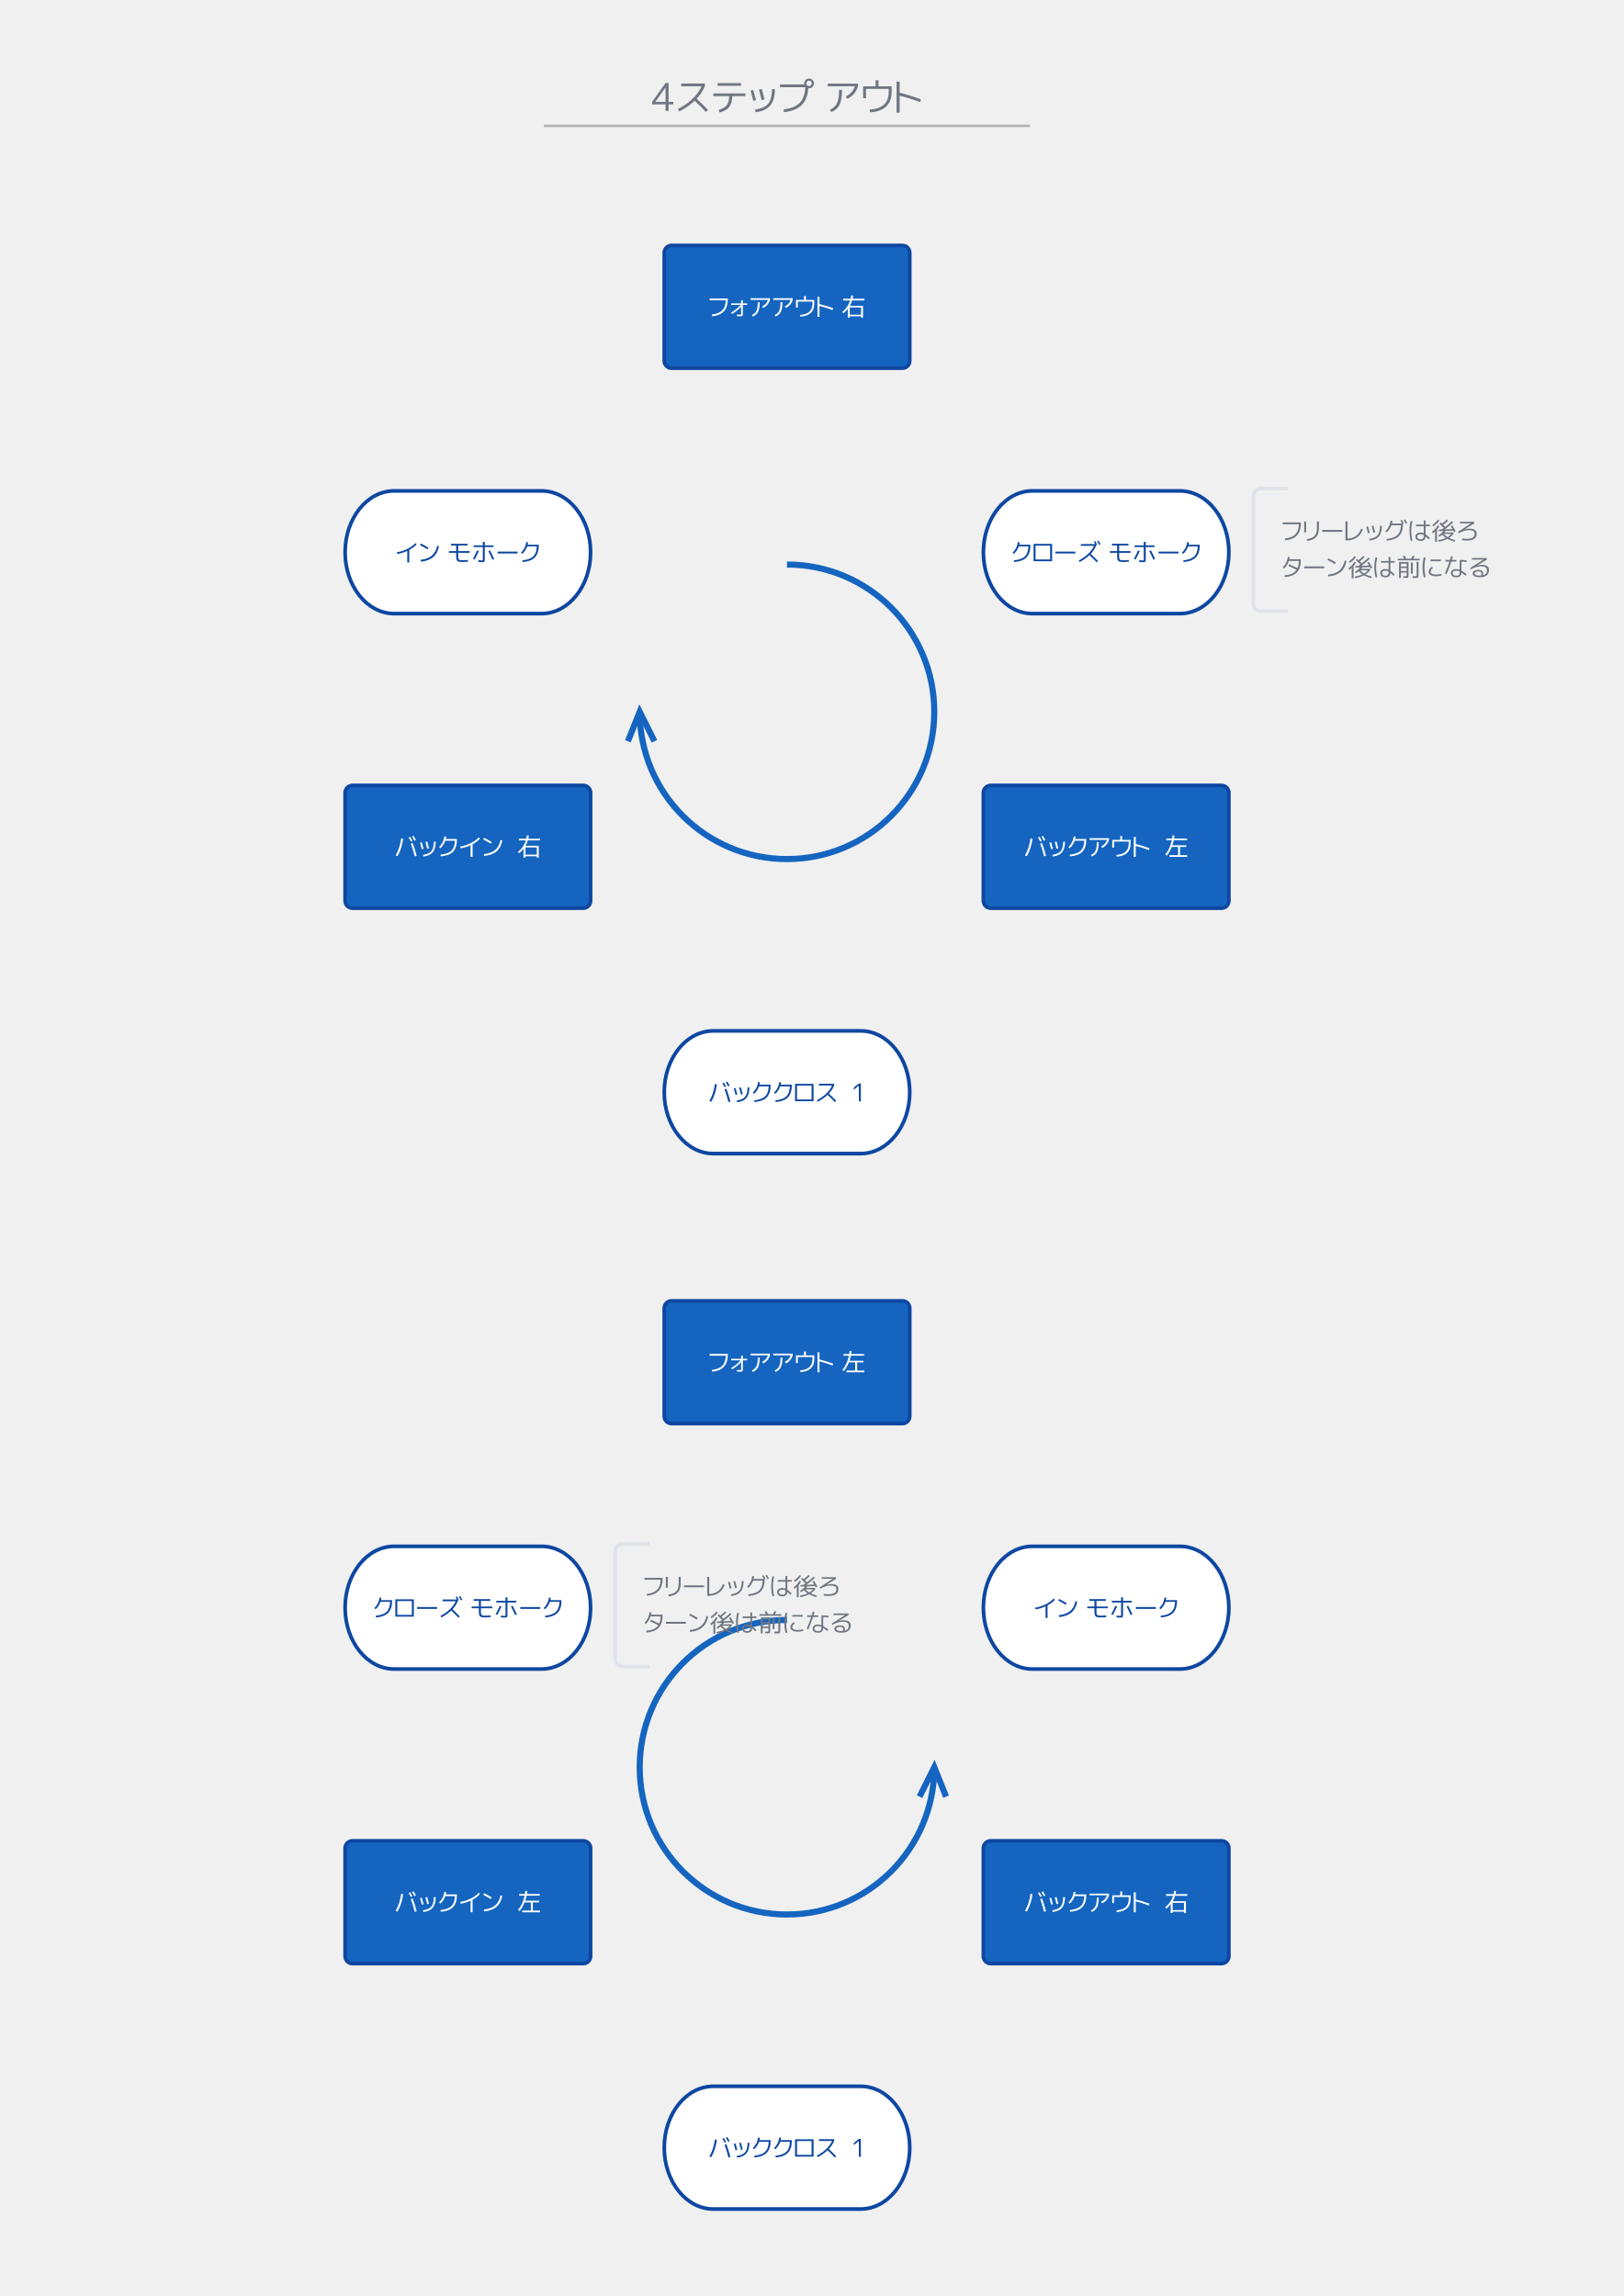
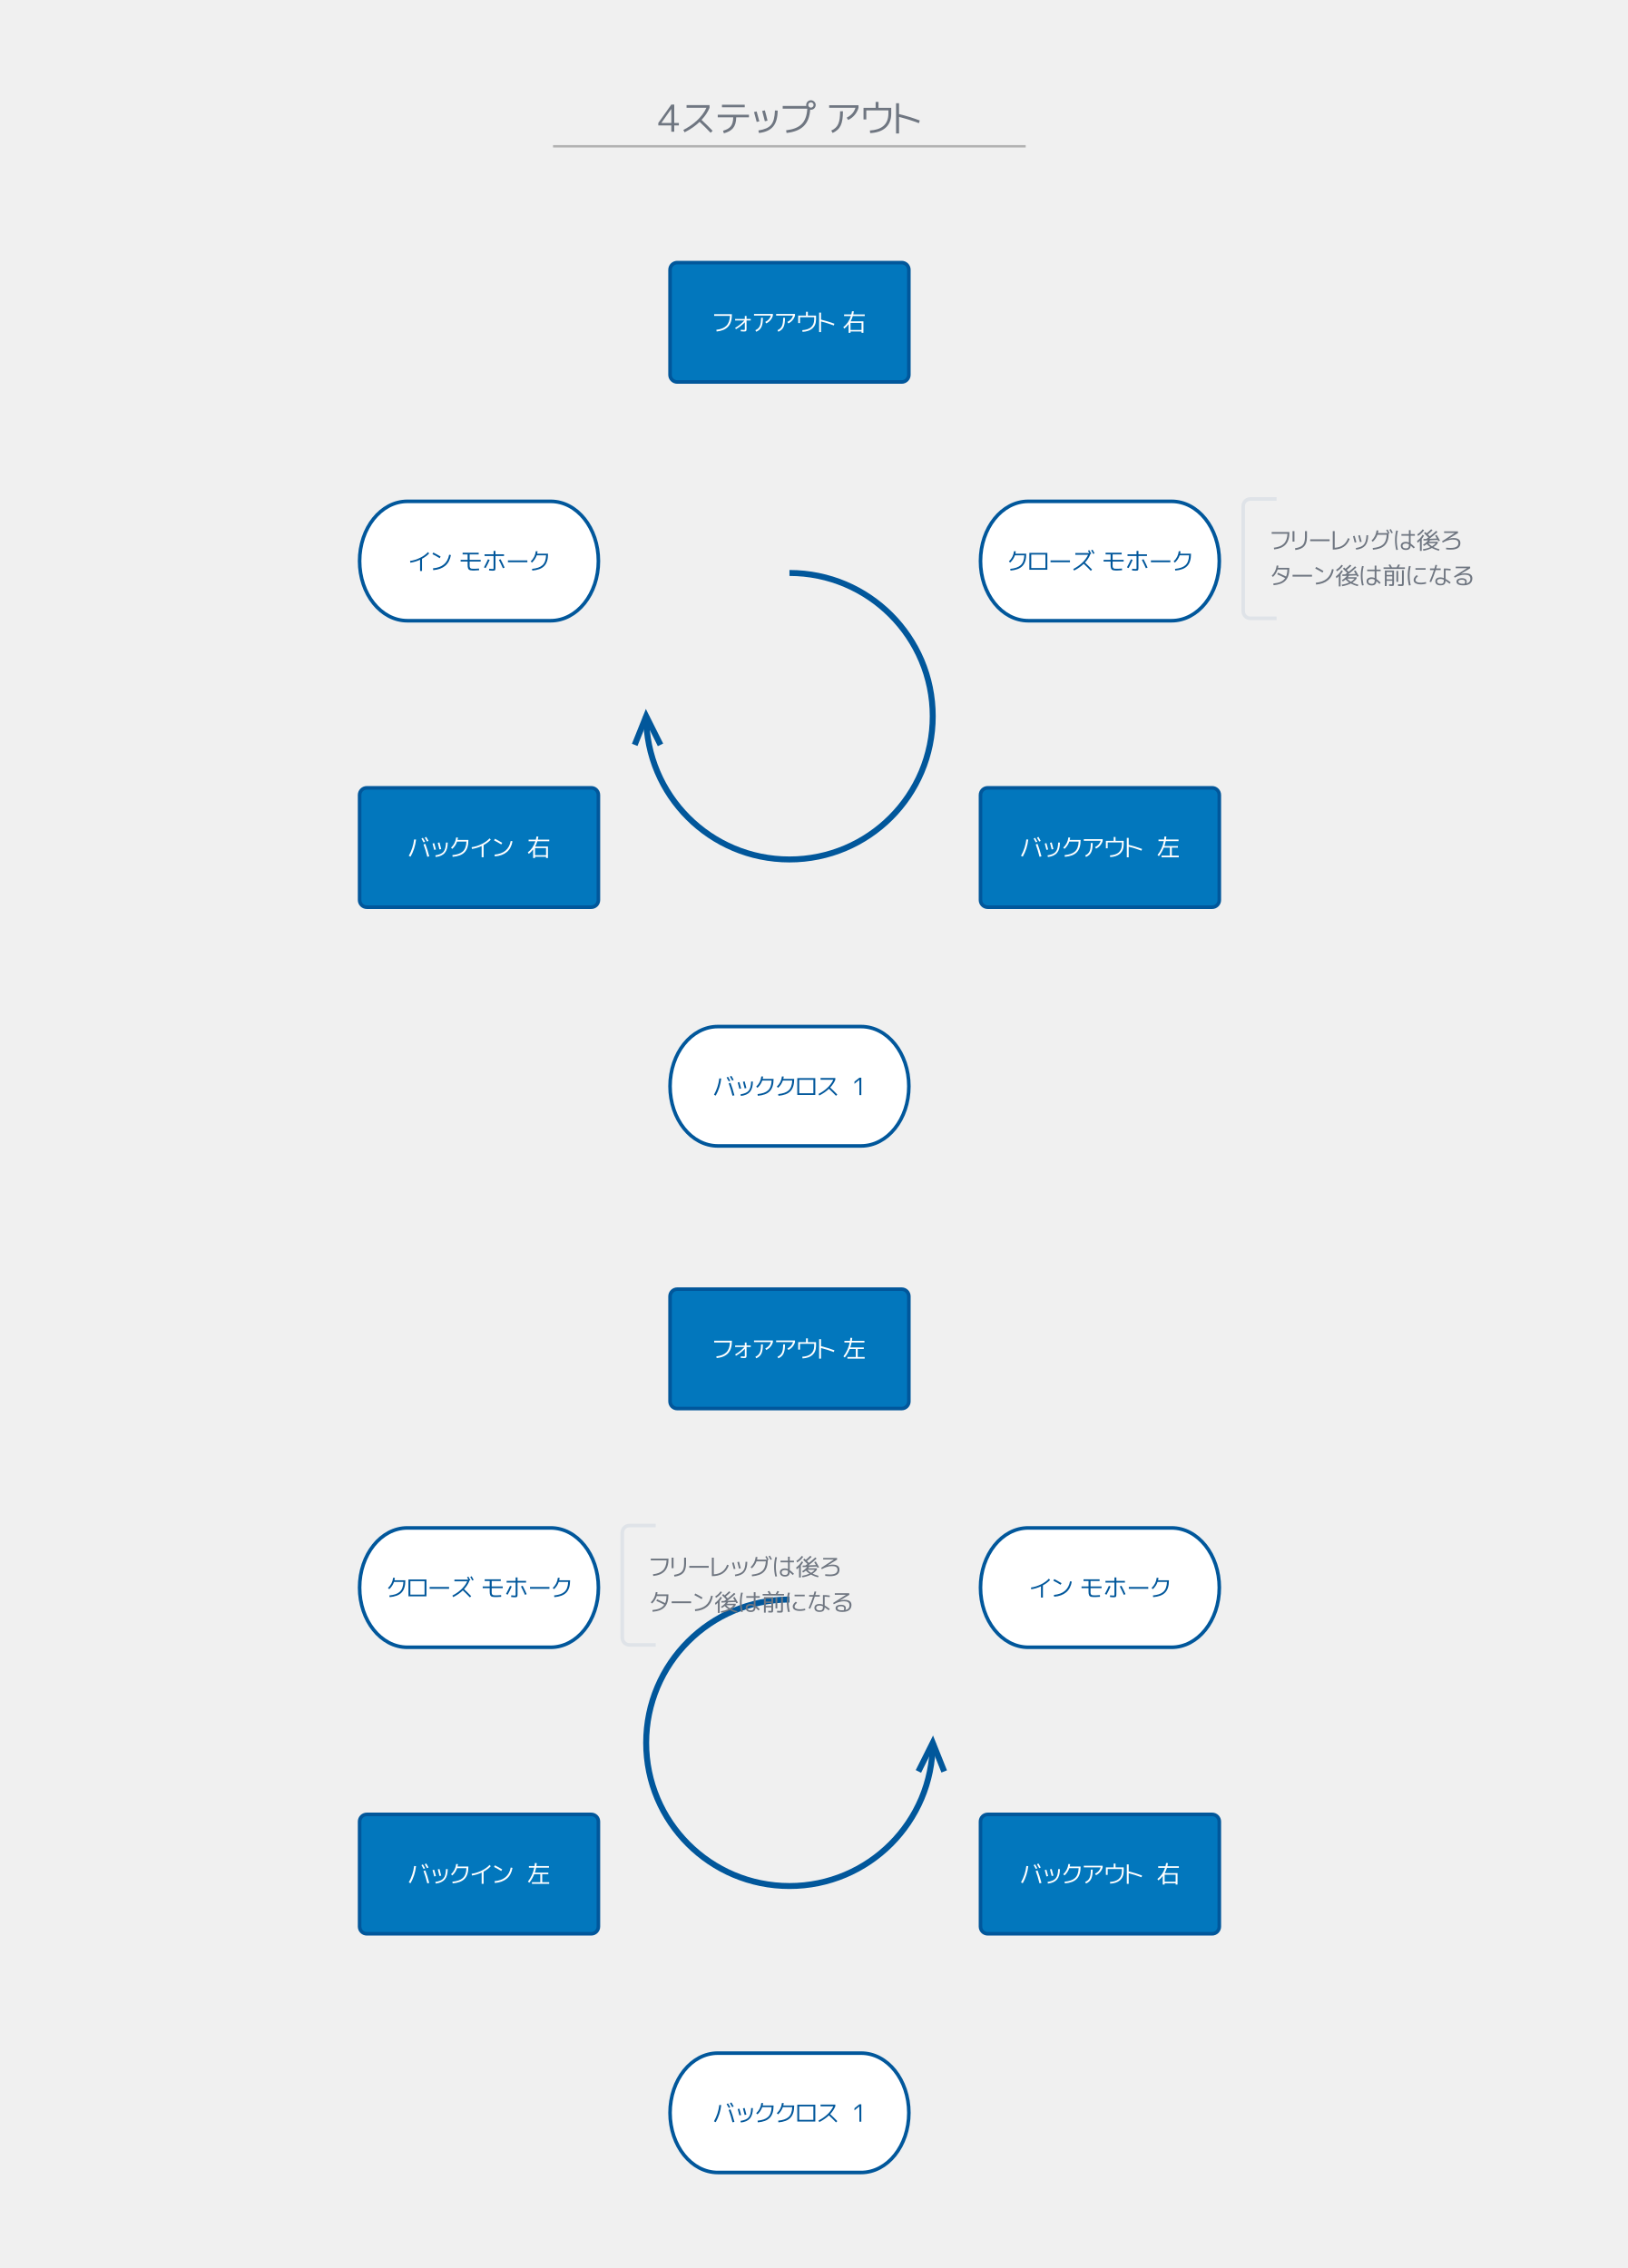
- <svg xmlns="http://www.w3.org/2000/svg" xmlns:ns1="lucid" xmlns:xlink="http://www.w3.org/1999/xlink" width="1322.83" height="1870.87">
-   <g transform="translate(-1258.835 0)" ns1:page-tab-id="rHrZNjqTL2ry">
+ <svg xmlns="http://www.w3.org/2000/svg" xmlns:ns1="lucid" xmlns:xlink="http://www.w3.org/1999/xlink" width="1362.83" height="1900">
+   <g transform="translate(-1238.835 20)" ns1:page-tab-id="rHrZNjqTL2ry">
    <path d="M1703 102.55h393.84M1703.03 102.55H1702M2096.82 102.55h1.02" stroke="#b2b2b2" stroke-width="2" fill="none" />
    <path d="M1660 40h480v80h-480z" fill="none" />
    <use xlink:href="#a" transform="matrix(1,0,0,1,1665,45) translate(124.697 45.34505)" />
    <use xlink:href="#b" transform="matrix(1,0,0,1,1665,45) translate(143.9592 45.34505)" />
    <use xlink:href="#c" transform="matrix(1,0,0,1,1665,45) translate(172.7917 45.34505)" />
    <use xlink:href="#d" transform="matrix(1,0,0,1,1665,45) translate(203.204 45.34505)" />
    <use xlink:href="#e" transform="matrix(1,0,0,1,1665,45) translate(227.2665 45.34505)" />
    <use xlink:href="#f" transform="matrix(1,0,0,1,1665,45) translate(266.1554 45.34505)" />
    <use xlink:href="#g" transform="matrix(1,0,0,1,1665,45) translate(294.9575 45.34505)" />
    <use xlink:href="#h" transform="matrix(1,0,0,1,1665,45) translate(322.3012 45.34505)" />
-     <path d="M1800 206a6 6 0 0 1 6-6h188a6 6 0 0 1 6 6v88a6 6 0 0 1-6 6h-188a6 6 0 0 1-6-6z" stroke="#0d47a1" stroke-width="3" fill="#1565c0" />
+     <path d="M1800 206a6 6 0 0 1 6-6h188a6 6 0 0 1 6 6v88a6 6 0 0 1-6 6h-188a6 6 0 0 1-6-6z" stroke="#01579b" stroke-width="3" fill="#0277bd" />
    <use xlink:href="#i" transform="matrix(1,0,0,1,1812,212) translate(23.5957 45.25391)" />
    <use xlink:href="#j" transform="matrix(1,0,0,1,1812,212) translate(41.13477 45.25391)" />
    <use xlink:href="#k" transform="matrix(1,0,0,1,1812,212) translate(56.97461 45.25391)" />
    <use xlink:href="#k" transform="matrix(1,0,0,1,1812,212) translate(75.49023 45.25391)" />
    <use xlink:href="#l" transform="matrix(1,0,0,1,1812,212) translate(94.00586 45.25391)" />
    <use xlink:href="#m" transform="matrix(1,0,0,1,1812,212) translate(111.584 45.25391)" />
    <use xlink:href="#n" transform="matrix(1,0,0,1,1812,212) translate(132.4043 45.25391)" />
-     <path d="M2220 400c22.1 0 40 22.4 40 50s-17.9 50-40 50h-120c-22.1 0-40-22.4-40-50s17.9-50 40-50z" stroke="#0d47a1" stroke-width="3" fill="#fff" />
+     <path d="M2220 400c22.1 0 40 22.4 40 50s-17.9 50-40 50h-120c-22.1 0-40-22.4-40-50s17.9-50 40-50z" stroke="#01579b" stroke-width="3" fill="#fff" />
    <use xlink:href="#o" transform="matrix(1,0,0,1,2065,405) translate(17.37305 52.44141)" />
    <use xlink:href="#p" transform="matrix(1,0,0,1,2065,405) translate(34.63867 52.44141)" />
    <use xlink:href="#q" transform="matrix(1,0,0,1,2065,405) translate(52.25586 52.44141)" />
    <use xlink:href="#r" transform="matrix(1,0,0,1,2065,405) translate(71.29883 52.44141)" />
    <use xlink:href="#s" transform="matrix(1,0,0,1,2065,405) translate(96.70898 52.44141)" />
    <use xlink:href="#t" transform="matrix(1,0,0,1,2065,405) translate(116.2598 52.44141)" />
    <use xlink:href="#q" transform="matrix(1,0,0,1,2065,405) translate(136.3184 52.44141)" />
    <use xlink:href="#u" transform="matrix(1,0,0,1,2065,405) translate(155.3613 52.44141)" />
    <path d="M2280 404a6 6 0 0 1 6-6h268a6 6 0 0 1 6 6v88a6 6 0 0 1-6 6h-268a6 6 0 0 1-6-6z" fill="#fff" fill-opacity="0" />
    <path d="M2308 398h-22a6 6 0 0 0-6 6v88a6 6 0 0 0 6 6h22" stroke="#dfe3e8" stroke-width="3" fill="none" />
    <use xlink:href="#v" transform="matrix(1,0,0,1,2302.5,403) translate(0 36.79688)" />
    <use xlink:href="#w" transform="matrix(1,0,0,1,2302.5,403) translate(17.53906 36.79688)" />
    <use xlink:href="#x" transform="matrix(1,0,0,1,2302.5,403) translate(32.20703 36.79688)" />
    <use xlink:href="#y" transform="matrix(1,0,0,1,2302.5,403) translate(51.25 36.79688)" />
    <use xlink:href="#z" transform="matrix(1,0,0,1,2302.5,403) translate(68.08594 36.79688)" />
    <use xlink:href="#A" transform="matrix(1,0,0,1,2302.5,403) translate(83.55469 36.79688)" />
    <use xlink:href="#B" transform="matrix(1,0,0,1,2302.5,403) translate(103.3398 36.79688)" />
    <use xlink:href="#C" transform="matrix(1,0,0,1,2302.5,403) translate(122.6562 36.79688)" />
    <use xlink:href="#D" transform="matrix(1,0,0,1,2302.5,403) translate(142.6562 36.79688)" />
    <use xlink:href="#E" transform="matrix(1,0,0,1,2302.5,403) translate(0 66.50391)" />
    <use xlink:href="#x" transform="matrix(1,0,0,1,2302.5,403) translate(17.46094 66.50391)" />
    <use xlink:href="#F" transform="matrix(1,0,0,1,2302.5,403) translate(36.50391 66.50391)" />
    <use xlink:href="#C" transform="matrix(1,0,0,1,2302.5,403) translate(54.6875 66.50391)" />
    <use xlink:href="#B" transform="matrix(1,0,0,1,2302.5,403) translate(74.6875 66.50391)" />
    <use xlink:href="#G" transform="matrix(1,0,0,1,2302.5,403) translate(94.00391 66.50391)" />
    <use xlink:href="#H" transform="matrix(1,0,0,1,2302.5,403) translate(114.0039 66.50391)" />
    <use xlink:href="#I" transform="matrix(1,0,0,1,2302.5,403) translate(132.1484 66.50391)" />
    <use xlink:href="#J" transform="matrix(1,0,0,1,2302.5,403) translate(152.6758 66.50391)" />
-     <path d="M2060 646a6 6 0 0 1 6-6h188a6 6 0 0 1 6 6v88a6 6 0 0 1-6 6h-188a6 6 0 0 1-6-6z" stroke="#0d47a1" stroke-width="3" fill="#1565c0" />
+     <path d="M2060 646a6 6 0 0 1 6-6h188a6 6 0 0 1 6 6v88a6 6 0 0 1-6 6h-188a6 6 0 0 1-6-6z" stroke="#01579b" stroke-width="3" fill="#0277bd" />
    <g>
      <use xlink:href="#K" transform="matrix(1,0,0,1,2072,652) translate(20.5293 45.25391)" />
      <use xlink:href="#L" transform="matrix(1,0,0,1,2072,652) translate(40.43164 45.25391)" />
      <use xlink:href="#M" transform="matrix(1,0,0,1,2072,652) translate(55.90039 45.25391)" />
      <use xlink:href="#k" transform="matrix(1,0,0,1,2072,652) translate(73.16602 45.25391)" />
      <use xlink:href="#l" transform="matrix(1,0,0,1,2072,652) translate(91.68164 45.25391)" />
      <use xlink:href="#N" transform="matrix(1,0,0,1,2072,652) translate(109.2598 45.25391)" />
      <use xlink:href="#O" transform="matrix(1,0,0,1,2072,652) translate(135.4707 45.25391)" />
    </g>
-     <path d="M1960 840c22.1 0 40 22.4 40 50s-17.9 50-40 50h-120c-22.1 0-40-22.4-40-50s17.9-50 40-50z" stroke="#0d47a1" stroke-width="3" fill="#fff" />
+     <path d="M1960 840c22.1 0 40 22.4 40 50s-17.9 50-40 50h-120c-22.1 0-40-22.4-40-50s17.9-50 40-50z" stroke="#01579b" stroke-width="3" fill="#fff" />
    <g>
      <use xlink:href="#P" transform="matrix(1,0,0,1,1805,845) translate(30.39063 52.44141)" />
      <use xlink:href="#Q" transform="matrix(1,0,0,1,1805,845) translate(50.29297 52.44141)" />
      <use xlink:href="#R" transform="matrix(1,0,0,1,1805,845) translate(65.76172 52.44141)" />
      <use xlink:href="#R" transform="matrix(1,0,0,1,1805,845) translate(83.02734 52.44141)" />
      <use xlink:href="#p" transform="matrix(1,0,0,1,1805,845) translate(100.293 52.44141)" />
      <use xlink:href="#S" transform="matrix(1,0,0,1,1805,845) translate(117.9102 52.44141)" />
      <use xlink:href="#T" transform="matrix(1,0,0,1,1805,845) translate(147.2266 52.44141)" />
    </g>
-     <path d="M1540 646a6 6 0 0 1 6-6h188a6 6 0 0 1 6 6v88a6 6 0 0 1-6 6h-188a6 6 0 0 1-6-6z" stroke="#0d47a1" stroke-width="3" fill="#1565c0" />
+     <path d="M1540 646a6 6 0 0 1 6-6h188a6 6 0 0 1 6 6v88a6 6 0 0 1-6 6h-188a6 6 0 0 1-6-6z" stroke="#01579b" stroke-width="3" fill="#0277bd" />
    <g>
      <use xlink:href="#K" transform="matrix(1,0,0,1,1552,652) translate(27.80469 45.25391)" />
      <use xlink:href="#L" transform="matrix(1,0,0,1,1552,652) translate(47.70703 45.25391)" />
      <use xlink:href="#M" transform="matrix(1,0,0,1,1552,652) translate(63.17578 45.25391)" />
      <use xlink:href="#U" transform="matrix(1,0,0,1,1552,652) translate(80.44141 45.25391)" />
      <use xlink:href="#V" transform="matrix(1,0,0,1,1552,652) translate(99.23047 45.25391)" />
      <use xlink:href="#n" transform="matrix(1,0,0,1,1552,652) translate(128.1953 45.25391)" />
    </g>
-     <path d="M1700 400c22.1 0 40 22.4 40 50s-17.9 50-40 50h-120c-22.1 0-40-22.4-40-50s17.9-50 40-50z" stroke="#0d47a1" stroke-width="3" fill="#fff" />
+     <path d="M1700 400c22.1 0 40 22.4 40 50s-17.9 50-40 50h-120c-22.1 0-40-22.4-40-50s17.9-50 40-50z" stroke="#01579b" stroke-width="3" fill="#fff" />
    <g>
      <use xlink:href="#W" transform="matrix(1,0,0,1,1545,405) translate(35.85938 52.44141)" />
      <use xlink:href="#X" transform="matrix(1,0,0,1,1545,405) translate(54.64844 52.44141)" />
      <use xlink:href="#s" transform="matrix(1,0,0,1,1545,405) translate(78.22266 52.44141)" />
      <use xlink:href="#t" transform="matrix(1,0,0,1,1545,405) translate(97.77344 52.44141)" />
      <use xlink:href="#q" transform="matrix(1,0,0,1,1545,405) translate(117.832 52.44141)" />
      <use xlink:href="#u" transform="matrix(1,0,0,1,1545,405) translate(136.875 52.44141)" />
    </g>
    <g fill="none">
-       <path d="M1900 460c66.27 0 120 53.73 120 120 0 66.27-53.73 120-120 120-66.27 0-120-53.73-120-120" stroke="#1565c0" stroke-width="5" />
-       <path d="M1770.4 604l9.6-24 12 24" stroke="#1565c0" stroke-width="5" />
+       <path d="M1900 460c66.27 0 120 53.73 120 120 0 66.27-53.73 120-120 120-66.27 0-120-53.73-120-120" stroke="#01579b" stroke-width="5" />
+       <path d="M1770.4 604l9.6-24 12 24" stroke="#01579b" stroke-width="5" />
      <path d="M1900 460c66.27 0 120 53.73 120 120 0 66.27-53.73 120-120 120-66.27 0-120-53.73-120-120z" />
    </g>
-     <path d="M2220 1260c22.1 0 40 22.4 40 50s-17.9 50-40 50h-120c-22.1 0-40-22.4-40-50s17.9-50 40-50z" stroke="#0d47a1" stroke-width="3" fill="#fff" />
+     <path d="M2220 1260c22.1 0 40 22.4 40 50s-17.9 50-40 50h-120c-22.1 0-40-22.4-40-50s17.9-50 40-50z" stroke="#01579b" stroke-width="3" fill="#fff" />
    <g>
      <use xlink:href="#W" transform="matrix(1,0,0,1,2065,1265) translate(35.85938 52.44141)" />
      <use xlink:href="#X" transform="matrix(1,0,0,1,2065,1265) translate(54.64844 52.44141)" />
      <use xlink:href="#s" transform="matrix(1,0,0,1,2065,1265) translate(78.22266 52.44141)" />
      <use xlink:href="#t" transform="matrix(1,0,0,1,2065,1265) translate(97.77344 52.44141)" />
      <use xlink:href="#q" transform="matrix(1,0,0,1,2065,1265) translate(117.832 52.44141)" />
      <use xlink:href="#u" transform="matrix(1,0,0,1,2065,1265) translate(136.875 52.44141)" />
    </g>
-     <path d="M1800 1066a6 6 0 0 1 6-6h188a6 6 0 0 1 6 6v88a6 6 0 0 1-6 6h-188a6 6 0 0 1-6-6z" stroke="#0d47a1" stroke-width="3" fill="#1565c0" />
+     <path d="M1800 1066a6 6 0 0 1 6-6h188a6 6 0 0 1 6 6v88a6 6 0 0 1-6 6h-188a6 6 0 0 1-6-6z" stroke="#01579b" stroke-width="3" fill="#0277bd" />
    <g>
      <use xlink:href="#i" transform="matrix(1,0,0,1,1812,1072) translate(23.5957 45.25391)" />
      <use xlink:href="#j" transform="matrix(1,0,0,1,1812,1072) translate(41.13477 45.25391)" />
      <use xlink:href="#k" transform="matrix(1,0,0,1,1812,1072) translate(56.97461 45.25391)" />
      <use xlink:href="#k" transform="matrix(1,0,0,1,1812,1072) translate(75.49023 45.25391)" />
      <use xlink:href="#l" transform="matrix(1,0,0,1,1812,1072) translate(94.00586 45.25391)" />
      <use xlink:href="#m" transform="matrix(1,0,0,1,1812,1072) translate(111.584 45.25391)" />
      <use xlink:href="#O" transform="matrix(1,0,0,1,1812,1072) translate(132.4043 45.25391)" />
    </g>
-     <path d="M2060 1506a6 6 0 0 1 6-6h188a6 6 0 0 1 6 6v88a6 6 0 0 1-6 6h-188a6 6 0 0 1-6-6z" stroke="#0d47a1" stroke-width="3" fill="#1565c0" />
+     <path d="M2060 1506a6 6 0 0 1 6-6h188a6 6 0 0 1 6 6v88a6 6 0 0 1-6 6h-188a6 6 0 0 1-6-6z" stroke="#01579b" stroke-width="3" fill="#0277bd" />
    <g>
      <use xlink:href="#K" transform="matrix(1,0,0,1,2072,1512) translate(20.5293 45.25391)" />
      <use xlink:href="#L" transform="matrix(1,0,0,1,2072,1512) translate(40.43164 45.25391)" />
      <use xlink:href="#M" transform="matrix(1,0,0,1,2072,1512) translate(55.90039 45.25391)" />
      <use xlink:href="#k" transform="matrix(1,0,0,1,2072,1512) translate(73.16602 45.25391)" />
      <use xlink:href="#l" transform="matrix(1,0,0,1,2072,1512) translate(91.68164 45.25391)" />
      <use xlink:href="#N" transform="matrix(1,0,0,1,2072,1512) translate(109.2598 45.25391)" />
      <use xlink:href="#n" transform="matrix(1,0,0,1,2072,1512) translate(135.4707 45.25391)" />
    </g>
-     <path d="M1960 1700c22.1 0 40 22.4 40 50s-17.9 50-40 50h-120c-22.1 0-40-22.4-40-50s17.9-50 40-50z" stroke="#0d47a1" stroke-width="3" fill="#fff" />
+     <path d="M1960 1700c22.1 0 40 22.4 40 50s-17.9 50-40 50h-120c-22.1 0-40-22.4-40-50s17.9-50 40-50z" stroke="#01579b" stroke-width="3" fill="#fff" />
    <g>
      <use xlink:href="#P" transform="matrix(1,0,0,1,1805,1705) translate(30.39063 52.44141)" />
      <use xlink:href="#Q" transform="matrix(1,0,0,1,1805,1705) translate(50.29297 52.44141)" />
      <use xlink:href="#R" transform="matrix(1,0,0,1,1805,1705) translate(65.76172 52.44141)" />
      <use xlink:href="#R" transform="matrix(1,0,0,1,1805,1705) translate(83.02734 52.44141)" />
      <use xlink:href="#p" transform="matrix(1,0,0,1,1805,1705) translate(100.293 52.44141)" />
      <use xlink:href="#S" transform="matrix(1,0,0,1,1805,1705) translate(117.9102 52.44141)" />
      <use xlink:href="#T" transform="matrix(1,0,0,1,1805,1705) translate(147.2266 52.44141)" />
    </g>
-     <path d="M1540 1506a6 6 0 0 1 6-6h188a6 6 0 0 1 6 6v88a6 6 0 0 1-6 6h-188a6 6 0 0 1-6-6z" stroke="#0d47a1" stroke-width="3" fill="#1565c0" />
+     <path d="M1540 1506a6 6 0 0 1 6-6h188a6 6 0 0 1 6 6v88a6 6 0 0 1-6 6h-188a6 6 0 0 1-6-6z" stroke="#01579b" stroke-width="3" fill="#0277bd" />
    <g>
      <use xlink:href="#K" transform="matrix(1,0,0,1,1552,1512) translate(27.80469 45.25391)" />
      <use xlink:href="#L" transform="matrix(1,0,0,1,1552,1512) translate(47.70703 45.25391)" />
      <use xlink:href="#M" transform="matrix(1,0,0,1,1552,1512) translate(63.17578 45.25391)" />
      <use xlink:href="#U" transform="matrix(1,0,0,1,1552,1512) translate(80.44141 45.25391)" />
      <use xlink:href="#V" transform="matrix(1,0,0,1,1552,1512) translate(99.23047 45.25391)" />
      <use xlink:href="#O" transform="matrix(1,0,0,1,1552,1512) translate(128.1953 45.25391)" />
    </g>
    <g fill="none">
-       <path d="M1900 1320c-66.27 0-120 53.73-120 120 0 66.27 53.73 120 120 120 66.27 0 120-53.73 120-120" stroke="#1565c0" stroke-width="5" />
-       <path d="M2029.6 1464l-9.6-24-12 24" stroke="#1565c0" stroke-width="5" />
+       <path d="M1900 1320c-66.27 0-120 53.73-120 120 0 66.27 53.73 120 120 120 66.27 0 120-53.73 120-120" stroke="#01579b" stroke-width="5" />
+       <path d="M2029.6 1464l-9.6-24-12 24" stroke="#01579b" stroke-width="5" />
      <path d="M1900 1320c-66.27 0-120 53.73-120 120 0 66.27 53.73 120 120 120 66.27 0 120-53.73 120-120z" />
    </g>
-     <path d="M1700 1260c22.1 0 40 22.4 40 50s-17.9 50-40 50h-120c-22.1 0-40-22.4-40-50s17.9-50 40-50z" stroke="#0d47a1" stroke-width="3" fill="#fff" />
+     <path d="M1700 1260c22.1 0 40 22.4 40 50s-17.9 50-40 50h-120c-22.1 0-40-22.4-40-50s17.9-50 40-50z" stroke="#01579b" stroke-width="3" fill="#fff" />
    <g>
      <use xlink:href="#o" transform="matrix(1,0,0,1,1545,1265) translate(17.37305 52.44141)" />
      <use xlink:href="#p" transform="matrix(1,0,0,1,1545,1265) translate(34.63867 52.44141)" />
      <use xlink:href="#q" transform="matrix(1,0,0,1,1545,1265) translate(52.25586 52.44141)" />
      <use xlink:href="#r" transform="matrix(1,0,0,1,1545,1265) translate(71.29883 52.44141)" />
      <use xlink:href="#s" transform="matrix(1,0,0,1,1545,1265) translate(96.70898 52.44141)" />
      <use xlink:href="#t" transform="matrix(1,0,0,1,1545,1265) translate(116.2598 52.44141)" />
      <use xlink:href="#q" transform="matrix(1,0,0,1,1545,1265) translate(136.3184 52.44141)" />
      <use xlink:href="#u" transform="matrix(1,0,0,1,1545,1265) translate(155.3613 52.44141)" />
    </g>
    <path d="M1760 1264a6 6 0 0 1 6-6h268a6 6 0 0 1 6 6v88a6 6 0 0 1-6 6h-268a6 6 0 0 1-6-6z" fill="#fff" fill-opacity="0" />
    <path d="M1788 1258h-22a6 6 0 0 0-6 6v88a6 6 0 0 0 6 6h22" stroke="#dfe3e8" stroke-width="3" fill="none" />
    <g>
      <use xlink:href="#v" transform="matrix(1,0,0,1,1782.5,1263) translate(0 36.79688)" />
      <use xlink:href="#w" transform="matrix(1,0,0,1,1782.5,1263) translate(17.53906 36.79688)" />
      <use xlink:href="#x" transform="matrix(1,0,0,1,1782.5,1263) translate(32.20703 36.79688)" />
      <use xlink:href="#y" transform="matrix(1,0,0,1,1782.5,1263) translate(51.25 36.79688)" />
      <use xlink:href="#z" transform="matrix(1,0,0,1,1782.5,1263) translate(68.08594 36.79688)" />
      <use xlink:href="#A" transform="matrix(1,0,0,1,1782.5,1263) translate(83.55469 36.79688)" />
      <use xlink:href="#B" transform="matrix(1,0,0,1,1782.5,1263) translate(103.3398 36.79688)" />
      <use xlink:href="#C" transform="matrix(1,0,0,1,1782.5,1263) translate(122.6562 36.79688)" />
      <use xlink:href="#D" transform="matrix(1,0,0,1,1782.5,1263) translate(142.6562 36.79688)" />
      <use xlink:href="#E" transform="matrix(1,0,0,1,1782.5,1263) translate(0 66.50391)" />
      <use xlink:href="#x" transform="matrix(1,0,0,1,1782.5,1263) translate(17.46094 66.50391)" />
      <use xlink:href="#F" transform="matrix(1,0,0,1,1782.5,1263) translate(36.50391 66.50391)" />
      <use xlink:href="#C" transform="matrix(1,0,0,1,1782.5,1263) translate(54.6875 66.50391)" />
      <use xlink:href="#B" transform="matrix(1,0,0,1,1782.5,1263) translate(74.6875 66.50391)" />
      <use xlink:href="#G" transform="matrix(1,0,0,1,1782.5,1263) translate(94.00391 66.50391)" />
      <use xlink:href="#H" transform="matrix(1,0,0,1,1782.5,1263) translate(114.0039 66.50391)" />
      <use xlink:href="#I" transform="matrix(1,0,0,1,1782.5,1263) translate(132.1484 66.50391)" />
      <use xlink:href="#J" transform="matrix(1,0,0,1,1782.5,1263) translate(152.6758 66.50391)" />
+     </g>
+     <g opacity="0">
+       <path d="M1258.83 1760h100v100h-100z" stroke="#01579b" fill-opacity="0" />
+     </g>
+     <g opacity="0">
+       <path d="M2481.67 1760h100v100h-100z" stroke="#01579b" fill-opacity="0" />
+     </g>
+     <g opacity="0">
+       <path d="M1258.83 0h100v100h-100z" stroke="#01579b" fill-opacity="0" />
+     </g>
+     <g opacity="0">
+       <path d="M2481.67 0h100v100h-100z" stroke="#01579b" fill-opacity="0" />
    </g>
    <defs>
      <path fill="#6f7681" d="M374-241c-1-128 3-262-2-387-91 129-184 256-273 387h275zm81 0h127v67H455V0h-81v-174H15v-67l359-507h81v507" id="Y" />
      <use transform="matrix(0.03038194,0,0,0.03038194,0,0)" xlink:href="#Y" id="a" />
      <path fill="#6f7681" d="M160-660v-74h634v74c-48 117-122 229-221 334 99 91 200 192 305 301l-55 54C723-76 622-177 520-272 405-161 267-65 106 16L71-49c273-140 515-346 637-611H160" id="Z" />
      <use transform="matrix(0.03038194,0,0,0.03038194,0,0)" xlink:href="#Z" id="b" />
      <path fill="#6f7681" d="M187-673v-71h628v71H187zM71-468h860v72H580C575-127 464-19 240 44l-23-71c193-59 275-136 281-369H71v-72" id="aa" />
      <use transform="matrix(0.03038194,0,0,0.03038194,0,0)" xlink:href="#aa" id="c" />
      <path fill="#6f7681" d="M190-34c341-58 440-171 457-552l75 4C716-188 563-8 206 35zM70-543l72-16c21 72 46 163 74 272l-73 17c-23-95-48-186-73-273zm225-29l73-17c27 95 52 189 74 284l-74 16c-23-98-47-192-73-283" id="ab" />
      <use transform="matrix(0.03038194,0,0,0.03038194,0,0)" xlink:href="#ab" id="d" />
      <path fill="#6f7681" d="M978-738c0 76-67 144-152 131C797-196 580-11 175 34l-13-73c377-45 563-204 584-596H68v-75h650c-16-87 50-158 128-158 70 0 132 60 132 130zm-132 74c39 1 75-35 74-74 1-39-35-74-74-73-39-1-74 34-73 73-1 39 34 75 73 74" id="ac" />
      <use transform="matrix(0.03038194,0,0,0.03038194,0,0)" xlink:href="#ac" id="e" />
      <path fill="#6f7681" d="M69-660v-70h809v70c-43 151-150 273-285 336l-41-63c125-62 205-153 242-273H69zm58 628c197-89 241-232 244-531h78c-3 336-61 494-285 597" id="ad" />
      <use transform="matrix(0.03038194,0,0,0.03038194,0,0)" xlink:href="#ad" id="f" />
      <path fill="#6f7681" d="M243-34c309-18 506-153 511-458v-97H145v251H68v-320h334v-164h79v164h351v166C829-147 599 21 252 38" id="ae" />
      <use transform="matrix(0.03038194,0,0,0.03038194,0,0)" xlink:href="#ae" id="g" />
      <path fill="#6f7681" d="M147-785v299c189 45 379 104 572 176l-24 74c-194-73-377-130-548-171V48H65v-833h82" id="af" />
      <use transform="matrix(0.03038194,0,0,0.03038194,0,0)" xlink:href="#af" id="h" />
      <path fill="#fff" d="M69-720h761c3 479-214 695-654 744l-14-73c377-45 564-206 585-596H69v-75" id="ag" />
      <use transform="matrix(0.01953125,0,0,0.01953125,0,0)" xlink:href="#ag" id="i" />
      <path fill="#fff" d="M441-43c42-2 45-3 45-45v-284C368-251 241-152 105-74l-34-59c144-81 276-187 397-317H70v-65h416v-129h73v129h181v65H559v363C555 14 548 20 447 24c-43 0-89-3-138-9l5-66c53 5 96 8 127 8" id="ah" />
      <use transform="matrix(0.01953125,0,0,0.01953125,0,0)" xlink:href="#ah" id="j" />
      <path fill="#fff" d="M69-660v-70h809v70c-43 151-150 273-285 336l-41-63c125-62 205-153 242-273H69zm58 628c197-89 241-232 244-531h78c-3 336-61 494-285 597" id="ai" />
      <use transform="matrix(0.01953125,0,0,0.01953125,0,0)" xlink:href="#ai" id="k" />
      <path fill="#fff" d="M243-34c309-18 506-153 511-458v-97H145v251H68v-320h334v-164h79v164h351v166C829-147 599 21 252 38" id="aj" />
      <use transform="matrix(0.01953125,0,0,0.01953125,0,0)" xlink:href="#aj" id="l" />
      <path fill="#fff" d="M147-785v299c189 45 379 104 572 176l-24 74c-194-73-377-130-548-171V48H65v-833h82" id="ak" />
      <use transform="matrix(0.01953125,0,0,0.01953125,0,0)" xlink:href="#ak" id="m" />
      <path fill="#fff" d="M345-43h472v-302H345v302zm553-370V79h-81V24H345v55h-82v-372c-57 78-118 142-184 193l-45-61c154-119 263-278 327-477H69v-71h312c11-47 20-92 27-137l80 5c-5 38-14 82-25 132h492v71H443c-26 83-57 158-94 225h549" id="al" />
      <use transform="matrix(0.01953125,0,0,0.01953125,0,0)" xlink:href="#al" id="n" />
-       <path fill="#0d47a1" d="M733-625H330c-40 118-108 222-204 311l-55-50c127-119 200-266 220-439l77 5c-3 31-9 65-18 102h466c1 488-214 682-675 724l-12-72c398-43 584-176 604-581" id="am" />
+       <path fill="#01579b" d="M733-625H330c-40 118-108 222-204 311l-55-50c127-119 200-266 220-439l77 5c-3 31-9 65-18 102h466c1 488-214 682-675 724l-12-72c398-43 584-176 604-581" id="am" />
      <use transform="matrix(0.01953125,0,0,0.01953125,0,0)" xlink:href="#am" id="o" />
-       <path fill="#0d47a1" d="M837-7H65v-723h772V-7zM147-80h608v-577H147v577" id="an" />
+       <path fill="#01579b" d="M837-7H65v-723h772V-7zM147-80h608v-577H147v577" id="an" />
      <use transform="matrix(0.01953125,0,0,0.01953125,0,0)" xlink:href="#an" id="p" />
-       <path fill="#0d47a1" d="M71-330v-78h834v78H71" id="ao" />
+       <path fill="#01579b" d="M71-330v-78h834v78H71" id="ao" />
      <use transform="matrix(0.01953125,0,0,0.01953125,0,0)" xlink:href="#ao" id="q" />
-       <path fill="#0d47a1" d="M159-650v-74h599c-11-20-30-53-57-98l56-30c28 46 57 97 86 153l-49 24v25c-48 117-122 229-221 335 99 91 200 192 305 301l-55 53C723-66 622-167 520-262 405-151 267-54 106 27L71-39c273-141 513-346 637-611H159zm680-189l57-30c27 46 57 98 88 156l-57 29c-30-57-59-108-88-155" id="ap" />
+       <path fill="#01579b" d="M159-650v-74h599c-11-20-30-53-57-98l56-30c28 46 57 97 86 153l-49 24v25c-48 117-122 229-221 335 99 91 200 192 305 301l-55 53C723-66 622-167 520-262 405-151 267-54 106 27L71-39c273-141 513-346 637-611H159zm680-189l57-30c27 46 57 98 88 156l-57 29c-30-57-59-108-88-155" id="ap" />
      <use transform="matrix(0.01953125,0,0,0.01953125,0,0)" xlink:href="#ap" id="r" />
-       <path fill="#0d47a1" d="M156-737h690v73H457v234h474v72H457c11 120-39 289 81 304 96 12 223 3 322-5l3 72c-116 8-265 22-371 2C389-5 371-88 371-222v-136H71v-72h300v-234H156v-73" id="aq" />
+       <path fill="#01579b" d="M156-737h690v73H457v234h474v72H457c11 120-39 289 81 304 96 12 223 3 322-5l3 72c-116 8-265 22-371 2C389-5 371-88 371-222v-136H71v-72h300v-234H156v-73" id="aq" />
      <use transform="matrix(0.01953125,0,0,0.01953125,0,0)" xlink:href="#aq" id="s" />
-       <path fill="#0d47a1" d="M433-39c52-2 49-4 49-59v-499H96v-72h386v-147h82v147h366v72H564v508C560 18 553 30 448 34c-50 0-103-5-161-14l8-70c45 7 91 11 138 11zM243-457l73 27C263-309 204-192 141-77l-70-33c64-116 121-232 172-347zm468 27l70-31c63 119 121 239 175 361l-73 29c-59-132-116-252-172-359" id="ar" />
+       <path fill="#01579b" d="M433-39c52-2 49-4 49-59v-499H96v-72h386v-147h82v147h366v72H564v508C560 18 553 30 448 34c-50 0-103-5-161-14l8-70c45 7 91 11 138 11zM243-457l73 27C263-309 204-192 141-77l-70-33c64-116 121-232 172-347zm468 27l70-31c63 119 121 239 175 361l-73 29c-59-132-116-252-172-359" id="ar" />
      <use transform="matrix(0.01953125,0,0,0.01953125,0,0)" xlink:href="#ar" id="t" />
      <use transform="matrix(0.01953125,0,0,0.01953125,0,0)" xlink:href="#am" id="u" />
      <path fill="#6f7681" d="M69-720h761c3 479-214 695-654 744l-14-73c377-45 564-206 585-596H69v-75" id="as" />
      <use transform="matrix(0.01953125,0,0,0.01953125,0,0)" xlink:href="#as" id="v" />
      <path fill="#6f7681" d="M169-24c304-52 424-140 431-473v-264h84v262C679-131 523 2 187 51zM66-310v-451h82v451H66" id="at" />
      <use transform="matrix(0.01953125,0,0,0.01953125,0,0)" xlink:href="#at" id="w" />
      <path fill="#6f7681" d="M71-330v-78h834v78H71" id="au" />
      <use transform="matrix(0.01953125,0,0,0.01953125,0,0)" xlink:href="#au" id="x" />
      <path fill="#6f7681" d="M148-46c308-20 480-164 570-414l73 29C677-119 437 35 65 31v-792h83v715" id="av" />
      <use transform="matrix(0.01953125,0,0,0.01953125,0,0)" xlink:href="#av" id="y" />
      <use transform="matrix(0.01953125,0,0,0.01953125,0,0)" xlink:href="#ab" id="z" />
      <path fill="#6f7681" d="M703-803l56-30c28 46 57 97 86 153l-35 17C804-189 585-4 134 38l-11-72c396-41 578-173 603-570H326c-39 112-105 212-200 300l-55-49c126-119 199-265 219-440l77 6c-4 40-10 77-19 111h428c-25-46-49-88-73-127zm138-17l58-30c31 51 60 103 88 156l-58 28c-30-56-59-107-88-154" id="aw" />
      <use transform="matrix(0.01953125,0,0,0.01953125,0,0)" xlink:href="#aw" id="A" />
      <path fill="#6f7681" d="M314-133c-5-163 211-201 348-139v-291H341v-69h321v-170h75v170h181v69H737v335c50 34 111 87 182 158l-52 52c-49-50-93-90-130-121-5 125-72 187-202 187-129 2-217-59-221-181zM192-776c-67 248-67 566 0 815l-73 10c-68-254-70-582 0-835zM532-20c108 2 136-60 130-173-80-61-273-52-273 60 0 75 48 113 143 113" id="ax" />
      <use transform="matrix(0.01953125,0,0,0.01953125,0,0)" xlink:href="#ax" id="B" />
      <path fill="#6f7681" d="M224-422V89h-77v-443c-33 38-66 70-100 95l-24-79c101-74 180-163 238-267l62 37c-27 50-60 99-99 146zm441 311c64-36 117-80 159-133H503c43 49 97 94 162 133zM65-556l-32-66c96-59 173-131 230-215l62 36c-66 98-153 180-260 245zm421-61c14 14 69 67 83 81 104-81 195-160 274-237l57 48C787-616 669-518 548-431l323-13c-33-57-58-98-74-123l68-33c55 89 102 171 141 246l-68 29c-8-16-18-35-31-56l-322 12c-13 22-28 43-46 64h373c-1 20 3 45-2 61-44 63-104 119-181 169 78 39 163 69 255 92l-22 65C851 53 750 14 660-36 555 18 433 57 296 82l-25-64C394-2 502-33 595-75c-61-40-113-84-156-132-40 34-80 62-121 85l-38-59c76-39 166-116 215-184l-194 9-2-66 122-4c28-20 57-41 88-63-76-76-138-136-185-181l52-53c12 11 32 30 59 56 74-60 139-118 194-174l59 43c-56 57-123 117-202 181" id="ay" />
      <use transform="matrix(0.01953125,0,0,0.01953125,0,0)" xlink:href="#ay" id="C" />
      <path fill="#6f7681" d="M529-399c-160 0-311 64-429 132l-29-57c181-120 366-237 545-359H158v-67h593l5 70-402 247 1 2c70-22 136-33 199-33 202 0 303 72 303 216C857-61 720 33 446 33c-59 0-126-4-201-13l1-71c67 8 132 12 195 12 221 0 331-67 331-202 0-126-98-158-243-158" id="az" />
      <use transform="matrix(0.01953125,0,0,0.01953125,0,0)" xlink:href="#az" id="D" />
      <path fill="#6f7681" d="M71-367c110-102 191-257 213-439l74 4c-2 23-7 55-15 95h483C831-208 617-4 150 38l-11-72c240-23 407-82 509-232-113-59-227-113-342-163l36-69c111 49 226 103 344 163 35-79 54-179 57-300H325c-39 123-106 229-201 318" id="aA" />
      <use transform="matrix(0.01953125,0,0,0.01953125,0,0)" xlink:href="#aA" id="E" />
      <path fill="#6f7681" d="M70-677l36-69c109 55 214 113 314 174l-40 69c-94-59-197-117-310-174zM92-67c397-38 624-223 694-586l75 16C792-244 540-28 104 10" id="aB" />
      <use transform="matrix(0.01953125,0,0,0.01953125,0,0)" xlink:href="#aB" id="F" />
      <path fill="#6f7681" d="M187-340v127h240v-127H187zm0-62h240v-122H187v122zM54-660v-67h274c-21-40-42-76-61-108l75-19c25 39 48 82 71 127h202c23-38 46-80 67-126l77 16c-19 39-38 75-58 110h269v67H54zM386 2c50-2 41-4 41-59v-94H187V75h-77v-666h393v538c-6 115 5 121-107 125-11 0-45-2-103-5l-1-70c44 3 75 5 94 5zm219-107v-468h77v468h-77zM796 2c50-2 48-6 48-60v-546h78v550c-5 114-5 125-116 129-30 0-74-2-132-5l-2-73c54 3 95 5 124 5" id="aC" />
      <use transform="matrix(0.01953125,0,0,0.01953125,0,0)" xlink:href="#aC" id="G" />
      <path fill="#6f7681" d="M398-625v-69h435v69H398zM195-776c-65 241-65 575 0 815l-77 10c-68-254-68-582 0-835zm311 428c-71 52-172 187-50 248 99 49 265 34 391 2l11 68C652 29 320 26 320-187c0-86 70-159 131-208" id="aD" />
      <use transform="matrix(0.01953125,0,0,0.01953125,0,0)" xlink:href="#aD" id="H" />
      <path fill="#6f7681" d="M320-130c-4-170 219-200 366-136v-413c111 0 210 7 295 21l-10 67c-67-11-138-17-211-18v377c65 35 139 85 220 151l-48 55c-69-55-126-97-172-126C753-8 690 43 538 44c-125 2-217-57-218-174zM93-611v-68h189c19-61 34-113 45-156l71 11c-11 47-25 96-40 145h192v68H337C286-450 221-277 140-91l-69-25c75-171 138-336 190-495H93zM538-20c125 1 150-46 148-174-92-55-297-57-291 64 1 75 62 111 143 110" id="aE" />
      <use transform="matrix(0.01953125,0,0,0.01953125,0,0)" xlink:href="#aE" id="I" />
      <path fill="#6f7681" d="M177-120c0-96 107-143 225-143 181 0 251 89 197 227 117-27 175-96 175-207-4-130-95-169-241-169-139 0-283 42-433 127l-29-55c184-117 371-232 553-351H144v-67h618l4 68-402 243c67-15 133-28 193-27 201 0 301 74 301 223C854-42 694 46 467 44c-193 0-290-55-290-164zm221-78c-73-1-136 22-143 78 0 30 18 54 53 71 42 23 132 30 213 24 56-98 25-177-123-173" id="aF" />
      <use transform="matrix(0.01953125,0,0,0.01953125,0,0)" xlink:href="#aF" id="J" />
      <path fill="#fff" d="M613-755l61-32c33 55 65 111 96 167l-62 30c-27-51-58-106-95-165zm143-39l63-33c40 66 73 123 98 172l-63 30c-32-58-65-114-98-169zm-53 290l77-24C841-370 897-191 948 8l-83 18c-50-201-104-378-162-530zM382-713C353-451 275-207 147 20L71-15c123-219 199-454 229-703" id="aG" />
      <use transform="matrix(0.01953125,0,0,0.01953125,0,0)" xlink:href="#aG" id="K" />
      <path fill="#fff" d="M190-34c341-58 440-171 457-552l75 4C716-188 563-8 206 35zM70-543l72-16c21 72 46 163 74 272l-73 17c-23-95-48-186-73-273zm225-29l73-17c27 95 52 189 74 284l-74 16c-23-98-47-192-73-283" id="aH" />
      <use transform="matrix(0.01953125,0,0,0.01953125,0,0)" xlink:href="#aH" id="L" />
      <path fill="#fff" d="M733-625H330c-40 118-108 222-204 311l-55-50c127-119 200-266 220-439l77 5c-3 31-9 65-18 102h466c1 488-214 682-675 724l-12-72c398-43 584-176 604-581" id="aI" />
      <use transform="matrix(0.01953125,0,0,0.01953125,0,0)" xlink:href="#aI" id="M" />
      <use transform="matrix(0.01953125,0,0,0.01953125,0,0)" xlink:href="#ak" id="N" />
      <path fill="#fff" d="M914-433v67H653v343h299v71H212v-71h359v-343H309C256-233 186-111 99-1L39-48c135-173 226-372 271-597H82v-70h241c7-43 12-87 15-130l81 4c-2 30-7 72-16 126h539v70H391c-15 75-34 146-56 212h579" id="aJ" />
      <use transform="matrix(0.01953125,0,0,0.01953125,0,0)" xlink:href="#aJ" id="O" />
-       <path fill="#0d47a1" d="M613-755l61-32c33 55 65 111 96 167l-62 30c-27-51-58-106-95-165zm143-39l63-33c40 66 73 123 98 172l-63 30c-32-58-65-114-98-169zm-53 290l77-24C841-370 897-191 948 8l-83 18c-50-201-104-378-162-530zM382-713C353-451 275-207 147 20L71-15c123-219 199-454 229-703" id="aK" />
+       <path fill="#01579b" d="M613-755l61-32c33 55 65 111 96 167l-62 30c-27-51-58-106-95-165zm143-39l63-33c40 66 73 123 98 172l-63 30c-32-58-65-114-98-169zm-53 290l77-24C841-370 897-191 948 8l-83 18c-50-201-104-378-162-530zM382-713C353-451 275-207 147 20L71-15c123-219 199-454 229-703" id="aK" />
      <use transform="matrix(0.01953125,0,0,0.01953125,0,0)" xlink:href="#aK" id="P" />
-       <path fill="#0d47a1" d="M190-34c341-58 440-171 457-552l75 4C716-188 563-8 206 35zM70-543l72-16c21 72 46 163 74 272l-73 17c-23-95-48-186-73-273zm225-29l73-17c27 95 52 189 74 284l-74 16c-23-98-47-192-73-283" id="aL" />
+       <path fill="#01579b" d="M190-34c341-58 440-171 457-552l75 4C716-188 563-8 206 35zM70-543l72-16c21 72 46 163 74 272l-73 17c-23-95-48-186-73-273zm225-29l73-17c27 95 52 189 74 284l-74 16c-23-98-47-192-73-283" id="aL" />
      <use transform="matrix(0.01953125,0,0,0.01953125,0,0)" xlink:href="#aL" id="Q" />
      <use transform="matrix(0.01953125,0,0,0.01953125,0,0)" xlink:href="#am" id="R" />
-       <path fill="#0d47a1" d="M160-660v-74h634v74c-48 117-122 229-221 334 99 91 200 192 305 301l-55 54C723-76 622-177 520-272 405-161 267-65 106 16L71-49c273-140 515-346 637-611H160" id="aM" />
+       <path fill="#01579b" d="M160-660v-74h634v74c-48 117-122 229-221 334 99 91 200 192 305 301l-55 54C723-76 622-177 520-272 405-161 267-65 106 16L71-49c273-140 515-346 637-611H160" id="aM" />
      <use transform="matrix(0.01953125,0,0,0.01953125,0,0)" xlink:href="#aM" id="S" />
-       <path fill="#0d47a1" d="M325 0c-1-218 3-441-2-656L113-486v-91l212-171h82V0h-82" id="aN" />
+       <path fill="#01579b" d="M325 0c-1-218 3-441-2-656L113-486v-91l212-171h82V0h-82" id="aN" />
      <use transform="matrix(0.01953125,0,0,0.01953125,0,0)" xlink:href="#aN" id="T" />
      <path fill="#fff" d="M71-384c295-40 609-200 769-380l51 55c-79 87-182 164-307 231V46h-83v-482C365-373 226-331 84-310" id="aO" />
      <use transform="matrix(0.01953125,0,0,0.01953125,0,0)" xlink:href="#aO" id="U" />
      <path fill="#fff" d="M70-677l36-69c109 55 214 113 314 174l-40 69c-94-59-197-117-310-174zM92-67c397-38 624-223 694-586l75 16C792-244 540-28 104 10" id="aP" />
      <use transform="matrix(0.01953125,0,0,0.01953125,0,0)" xlink:href="#aP" id="V" />
-       <path fill="#0d47a1" d="M71-384c295-40 609-200 769-380l51 55c-79 87-182 164-307 231V46h-83v-482C365-373 226-331 84-310" id="aQ" />
+       <path fill="#01579b" d="M71-384c295-40 609-200 769-380l51 55c-79 87-182 164-307 231V46h-83v-482C365-373 226-331 84-310" id="aQ" />
      <use transform="matrix(0.01953125,0,0,0.01953125,0,0)" xlink:href="#aQ" id="W" />
-       <path fill="#0d47a1" d="M70-677l36-69c109 55 214 113 314 174l-40 69c-94-59-197-117-310-174zM92-67c397-38 624-223 694-586l75 16C792-244 540-28 104 10" id="aR" />
+       <path fill="#01579b" d="M70-677l36-69c109 55 214 113 314 174l-40 69c-94-59-197-117-310-174zM92-67c397-38 624-223 694-586l75 16C792-244 540-28 104 10" id="aR" />
      <use transform="matrix(0.01953125,0,0,0.01953125,0,0)" xlink:href="#aR" id="X" />
    </defs>
  </g>
</svg>
